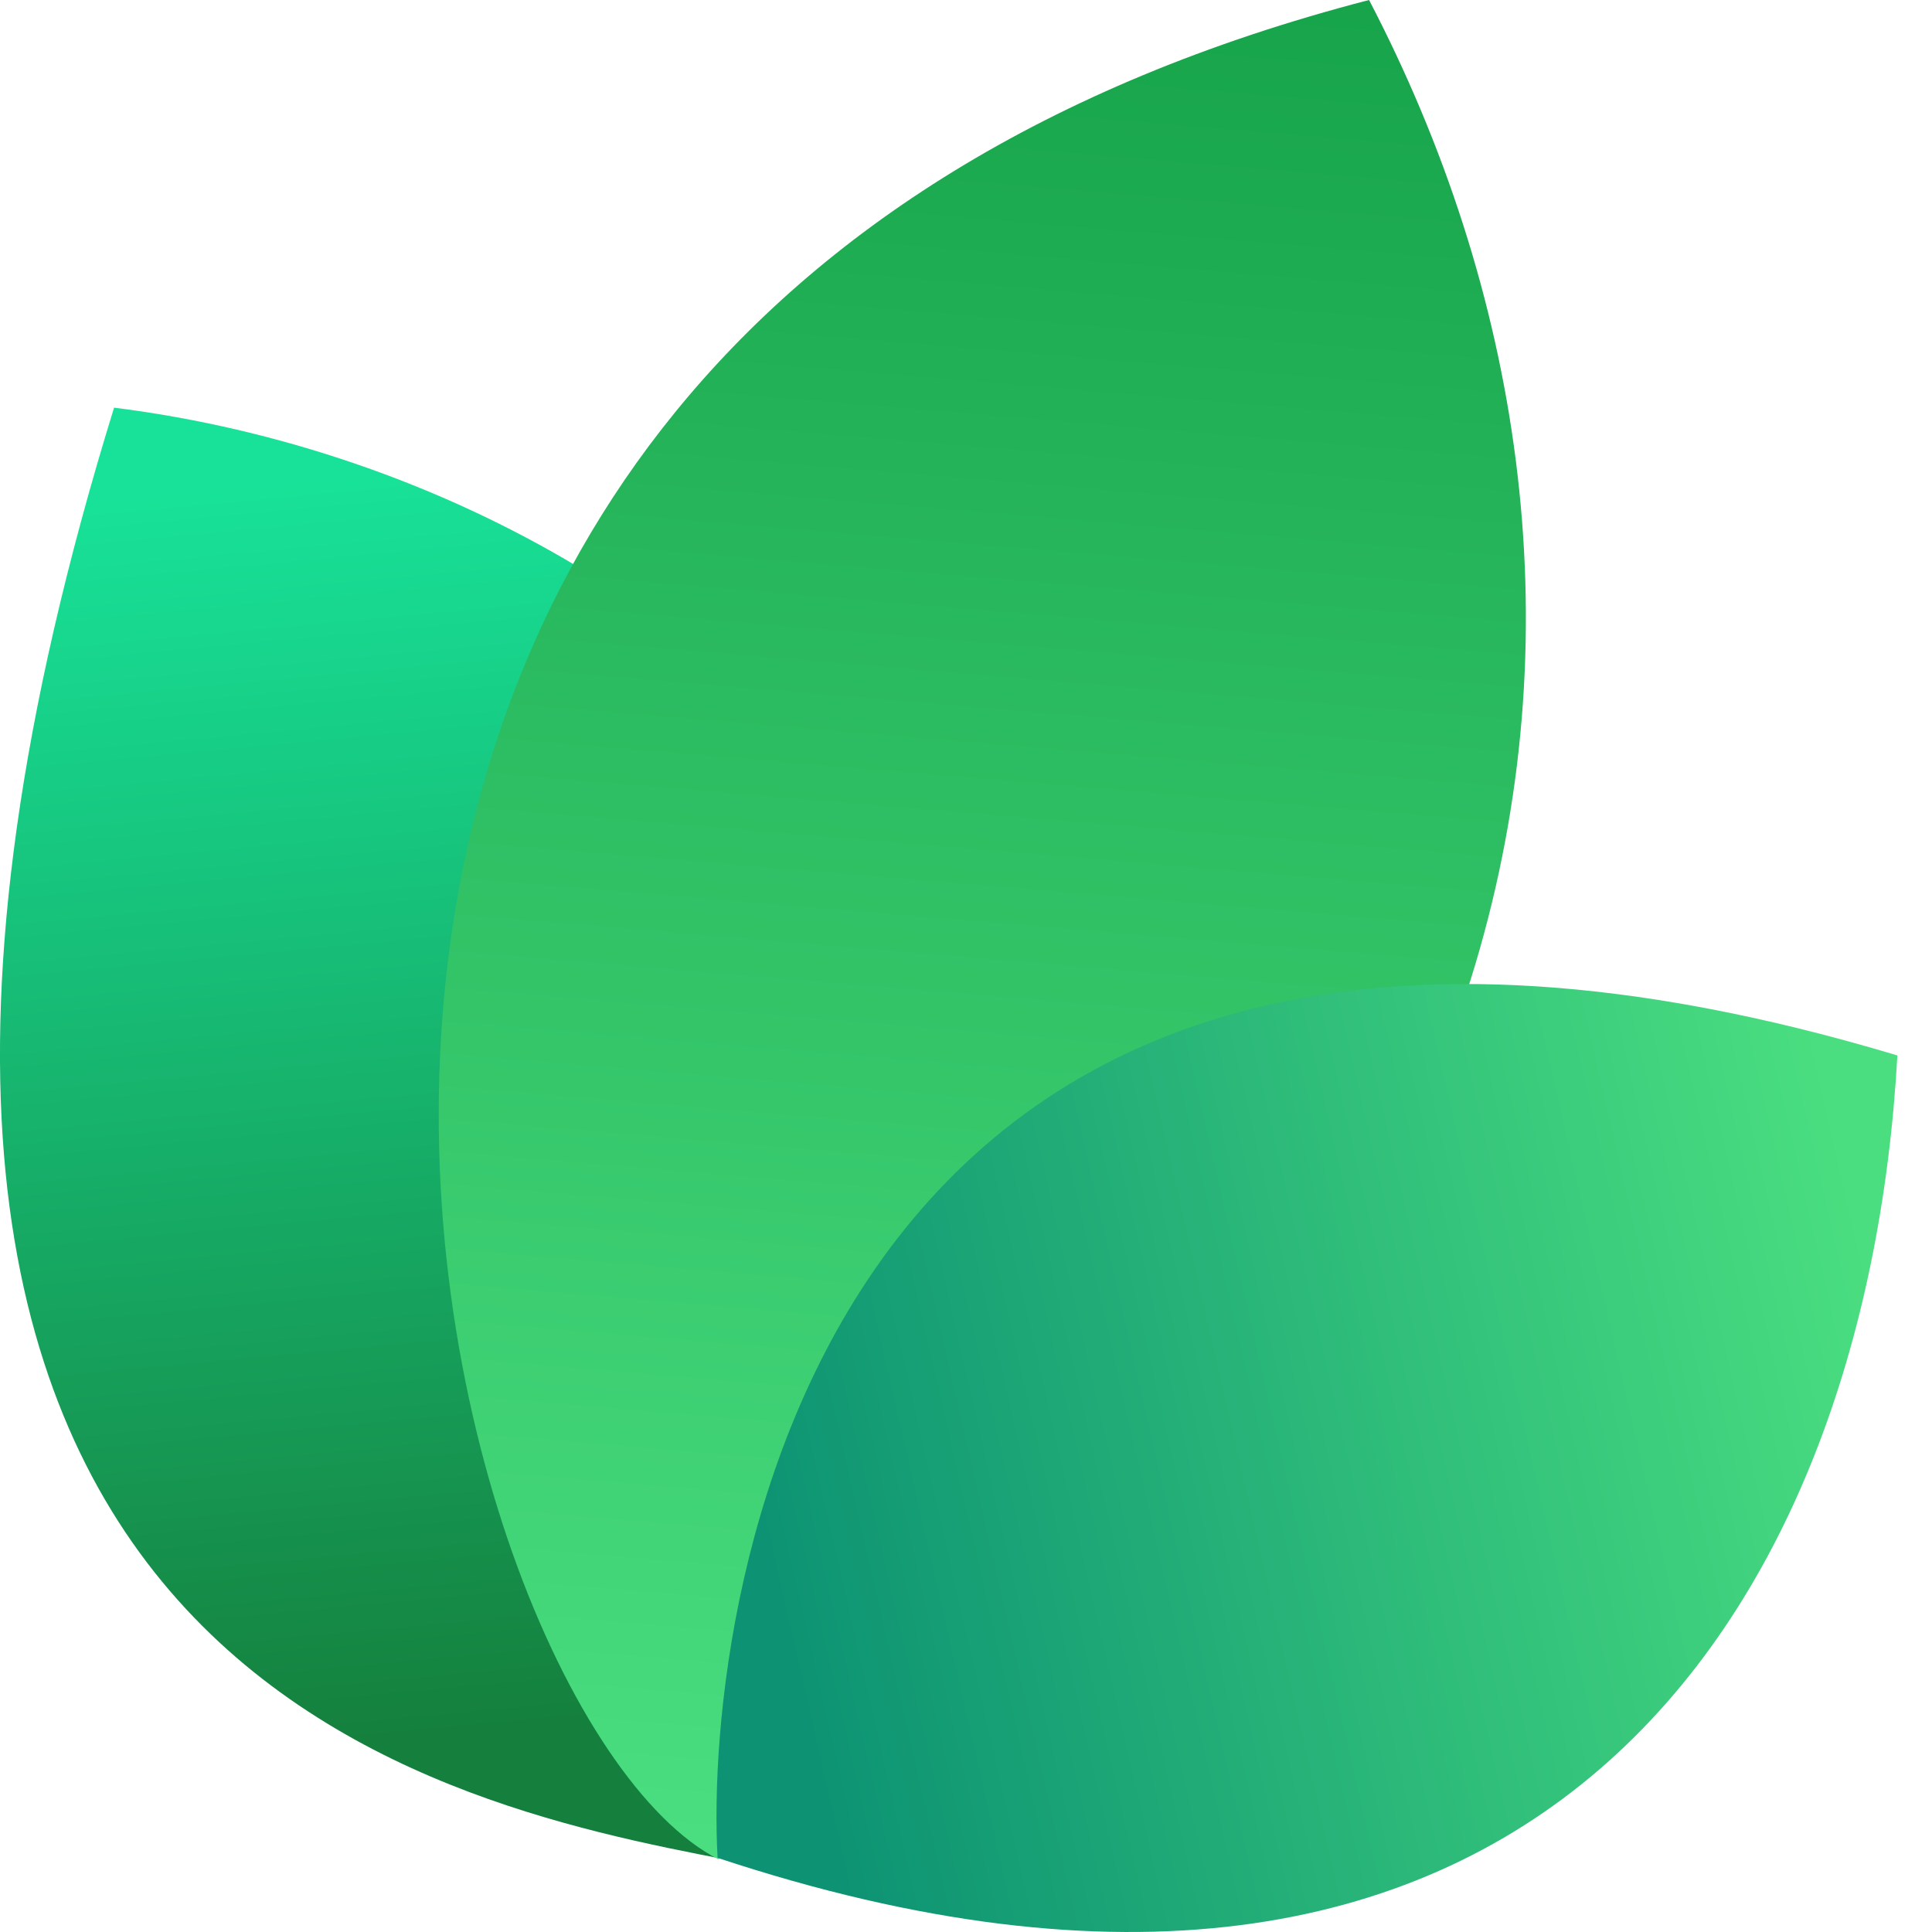
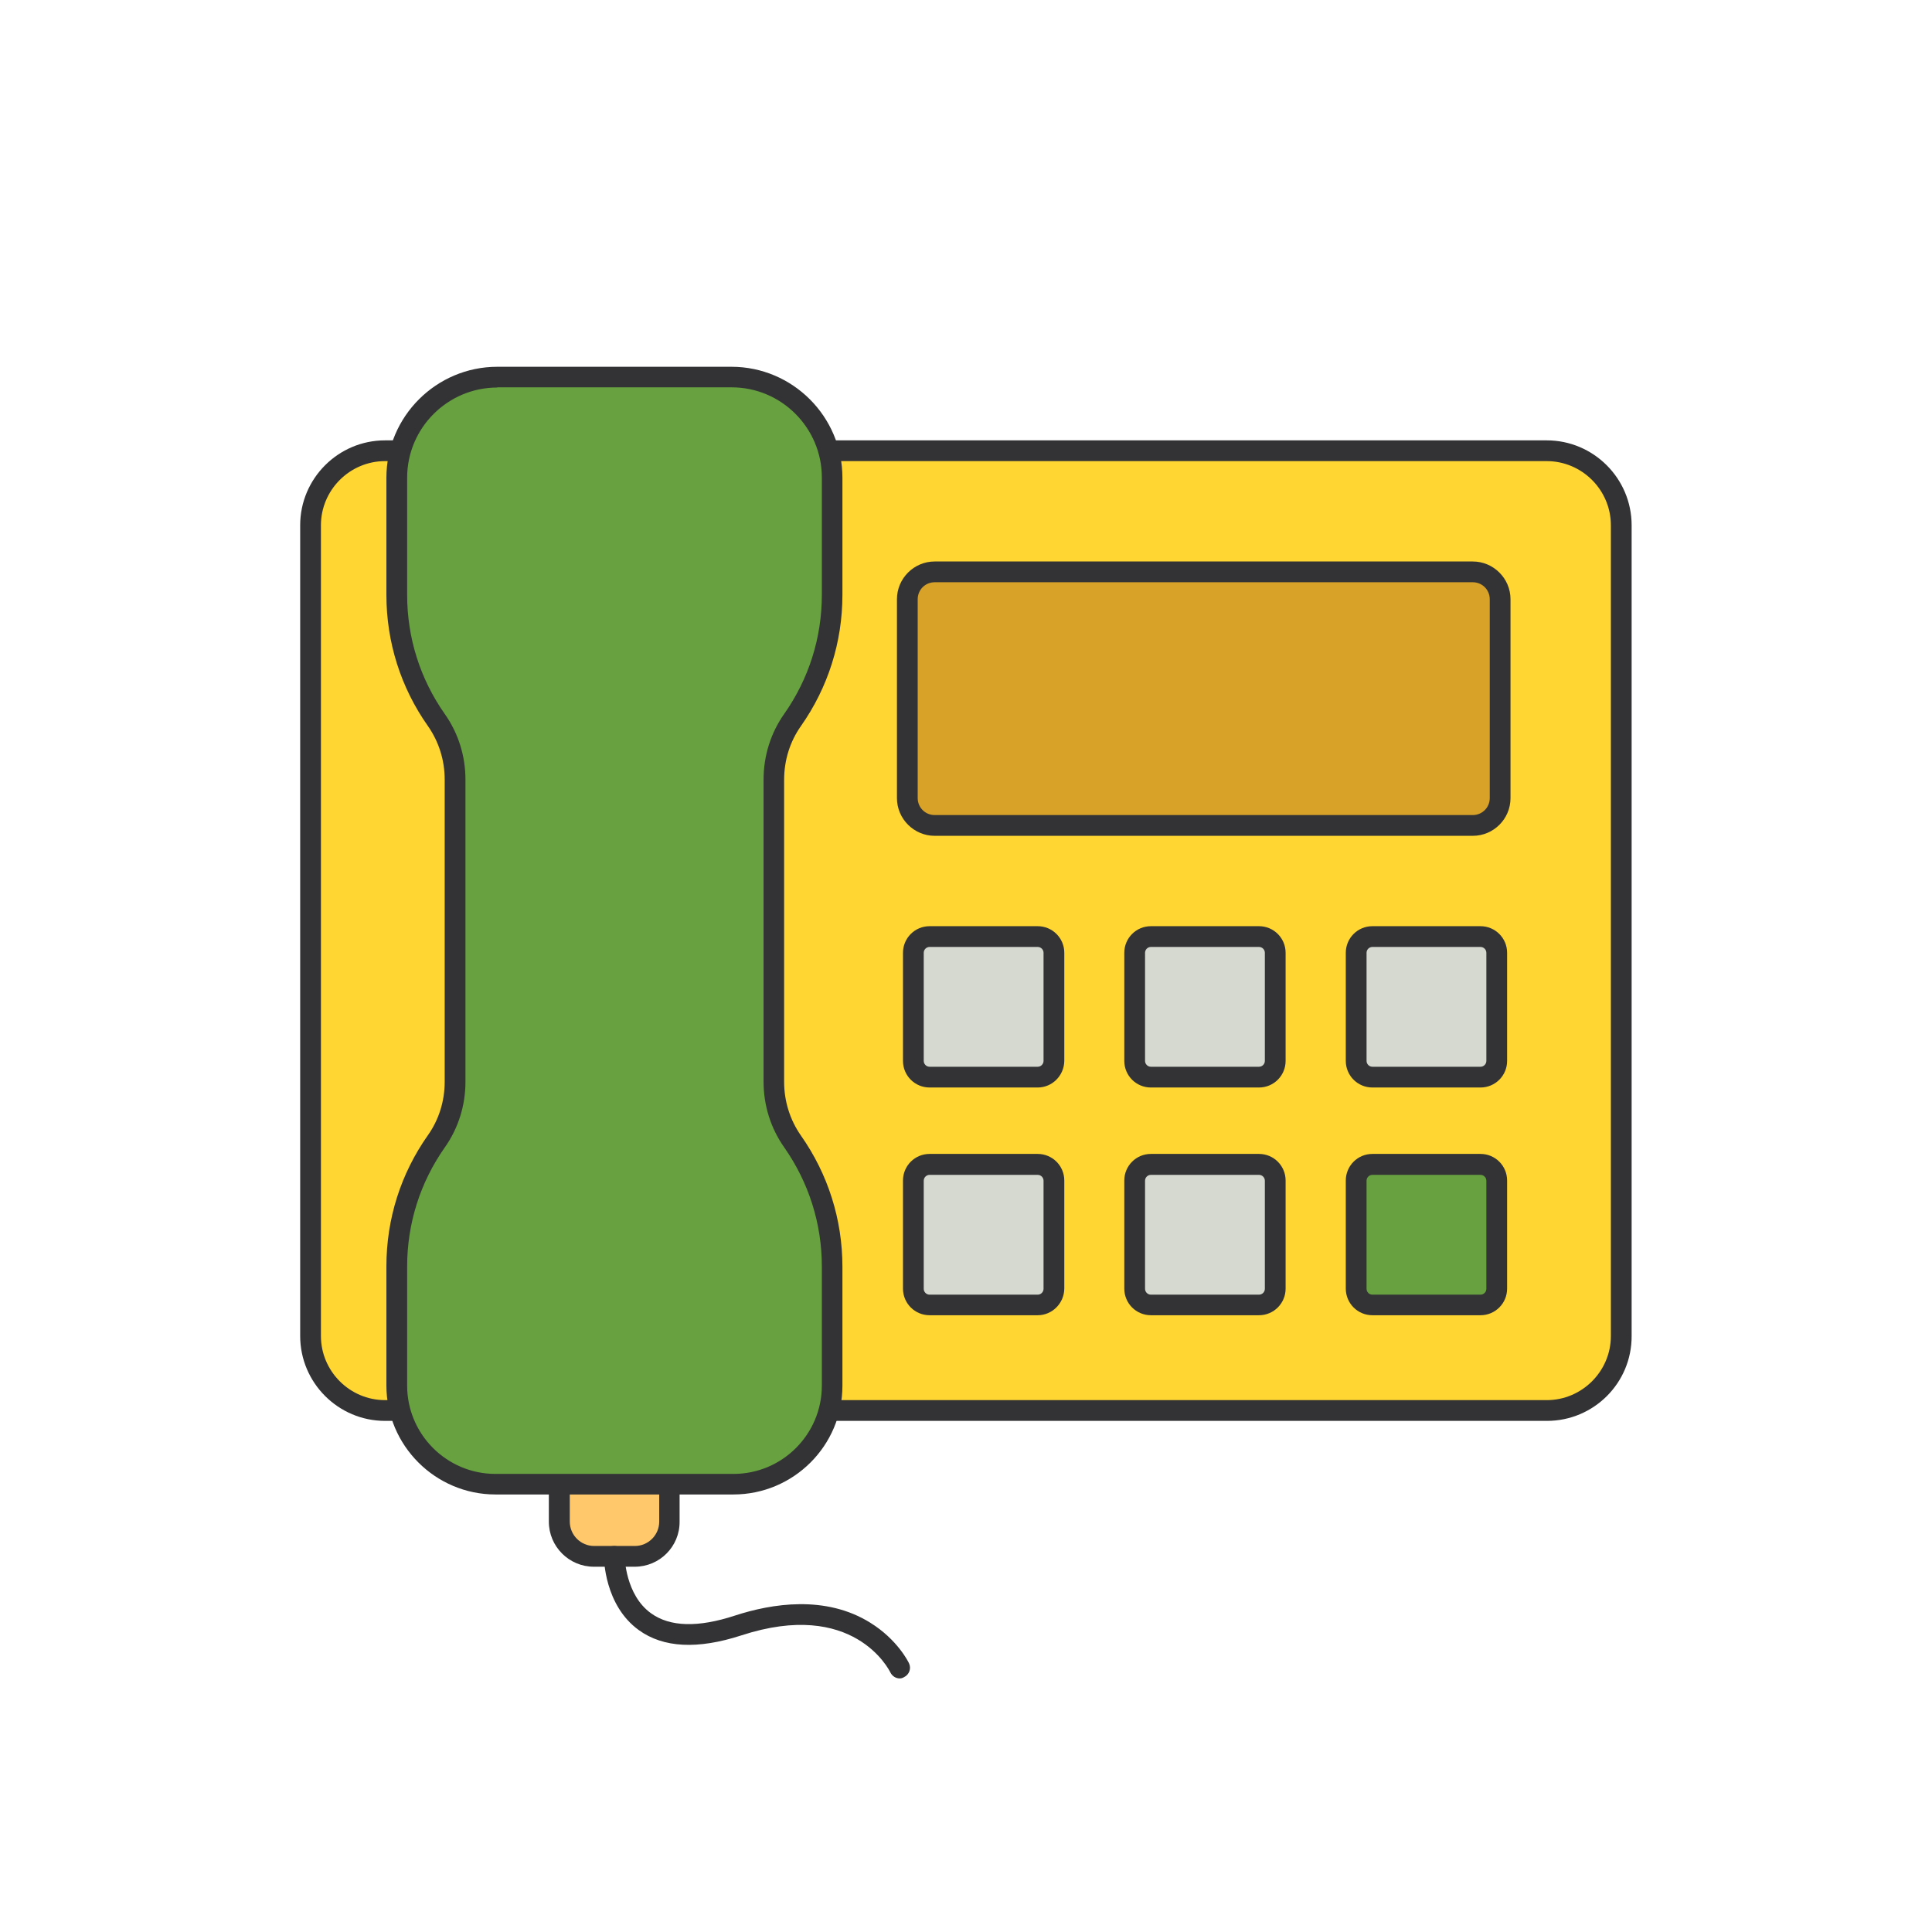
- <svg xmlns="http://www.w3.org/2000/svg" width="24" height="24" viewBox="0 0 24 24" fill="none">
-   <path d="M9.061 23.108C5.268 22.377 -3.391 20.627 1.417 5.064C9.634 6.099 16.973 14.064 9.061 23.108Z" fill="url(#paint0_linear_17557_2021)" />
-   <path d="M8.919 23.094C5.276 21.222 0.784 4.209 17.007 0C20.757 7.193 19.621 16.545 8.919 23.094Z" fill="url(#paint1_linear_17557_2021)" />
-   <path d="M8.914 23.079C8.735 19.882 10.159 9.085 23.57 13.111C23.181 20.123 18.984 26.418 8.914 23.079Z" fill="url(#paint2_linear_17557_2021)" />
-   <defs>
-     <linearGradient id="paint0_linear_17557_2021" x1="3.776" y1="5.916" x2="5.232" y2="21.559" gradientUnits="userSpaceOnUse">
-       <stop stop-color="#18E299" />
-       <stop offset="1" stop-color="#15803D" />
-     </linearGradient>
-     <linearGradient id="paint1_linear_17557_2021" x1="12.171" y1="-0.718" x2="10.19" y2="22.983" gradientUnits="userSpaceOnUse">
-       <stop stop-color="#16A34A" />
-       <stop offset="1" stop-color="#4ADE80" />
-     </linearGradient>
-     <linearGradient id="paint2_linear_17557_2021" x1="23.133" y1="15.353" x2="9.338" y2="18.52" gradientUnits="userSpaceOnUse">
-       <stop stop-color="#4ADE80" />
-       <stop offset="1" stop-color="#0D9373" />
-     </linearGradient>
-   </defs>
+ <svg xmlns="http://www.w3.org/2000/svg" width="800px" height="800px" viewBox="0 0 1024 1024" class="icon" version="1.1">
+   <path d="M819.9 747.6H204.1c-21.8 0-39.5-17.7-39.5-39.5V278.4c0-21.8 17.7-39.5 39.5-39.5h615.7c21.8 0 39.5 17.7 39.5 39.5v429.7c0.1 21.9-17.6 39.5-39.4 39.5z" fill="#FFD632" />
+   <path d="M819.9 753.1H204.1c-24.8 0-45-20.2-45-45V278.4c0-24.8 20.2-45 45-45h615.7c24.8 0 45 20.2 45 45v429.7c0.1 24.9-20.1 45-44.9 45zM204.1 244.4c-18.7 0-34 15.3-34 34v429.7c0 18.7 15.3 34 34 34h615.7c18.7 0 34-15.3 34-34V278.4c0-18.7-15.3-34-34-34H204.1z" fill="#333336" />
+   <path d="M296.5 766.6h58.3v39.9c0 10.1-8.2 18.4-18.4 18.4h-21.6c-10.1 0-18.4-8.2-18.4-18.4v-39.9z" fill="#FFC86B" />
+   <path d="M336.4 830.4h-21.6c-13.2 0-23.9-10.7-23.9-23.9v-45.4h69.3v45.4c0.1 13.2-10.6 23.9-23.8 23.9zM302 772.1v34.4c0 7.1 5.8 12.9 12.9 12.9h21.6c7.1 0 12.9-5.8 12.9-12.9v-34.4H302z" fill="#333336" />
+   <path d="M441 315.3v-62.1c0-29.4-23.9-53.3-53.3-53.3H263.6c-29.4 0-53.3 23.9-53.3 53.3v62.1c0 24.7 7.8 47.6 21 66.4 6.5 9.2 9.9 20.3 9.9 31.5v160.2c0 11.3-3.4 22.3-9.9 31.5-13.2 18.8-21 41.7-21 66.4v63.1c0 28.9 23.4 52.3 52.3 52.3h126.2c28.9 0 52.3-23.4 52.3-52.3v-63.1c0-24.7-7.7-47.5-20.9-66.2-6.5-9.3-10-20.4-10-31.8v-160c0-11.4 3.4-22.5 10-31.8 13-18.8 20.8-41.6 20.8-66.2z" fill="#68A240" />
+   <path d="M388.7 792.1H262.6c-31.8 0-57.8-25.9-57.8-57.8v-63.1c0-25.1 7.6-49.1 22-69.5 5.8-8.2 8.9-18 8.9-28.4V413.2c0-10.3-3.1-20.1-8.9-28.4-14.4-20.4-22-44.5-22-69.5v-62.1c0-32.4 26.4-58.8 58.8-58.8h124.1c32.4 0 58.8 26.4 58.8 58.8v62.1c0 25-7.6 49-21.9 69.4-5.9 8.3-9 18.2-9 28.7v159.9c0 10.4 3.1 20.3 9 28.7 14.3 20.4 21.9 44.4 21.9 69.4v63.1c0 31.7-25.9 57.6-57.8 57.6zM263.6 205.4c-26.3 0-47.8 21.4-47.8 47.8v62.1c0 22.8 6.9 44.6 20 63.2 7.1 10.1 10.9 22.1 10.9 34.7v160.2c0 12.6-3.8 24.6-10.9 34.7-13.1 18.6-20 40.4-20 63.2v63.1c0 25.8 21 46.8 46.8 46.8h126.2c25.8 0 46.8-21 46.8-46.8v-63.1c0-22.7-6.9-44.5-19.9-63.1-7.2-10.2-11-22.3-11-35V413.3c0-12.7 3.8-24.8 11-35 13-18.5 19.9-40.3 19.9-63.1v-62.1c0-26.3-21.4-47.8-47.8-47.8H263.6z" fill="#333336" />
+   <path d="M780.6 437.5H495.4c-8 0-14.5-6.5-14.5-14.5V317.6c0-8 6.5-14.5 14.5-14.5h285.2c8 0 14.5 6.5 14.5 14.5V423c0 8-6.5 14.5-14.5 14.5z" fill="#D8A128" />
+   <path d="M780.6 443H495.4c-11 0-20-9-20-20V317.6c0-11 9-20 20-20h285.2c11 0 20 9 20 20V423c0 11-8.9 20-20 20zM495.4 308.6c-5 0-9 4-9 9V423c0 5 4 9 9 9h285.2c5 0 9-4 9-9V317.6c0-5-4-9-9-9H495.4zM476.9 889.6c-2.1 0-4-1.2-5-3.2-0.8-1.6-19.7-39-79-19.6-23.1 7.5-41.3 6.6-54.3-2.8-18.3-13.2-18.5-38-18.5-39.1 0-3 2.5-5.5 5.5-5.5s5.5 2.5 5.5 5.5c0 0.3 0.3 20.4 14 30.2 10 7.2 24.9 7.6 44.4 1.2 19.6-6.4 48.1-11 71.8 3.8 14.5 9 20.3 21 20.5 21.5 1.3 2.7 0.1 6-2.6 7.3-0.8 0.5-1.6 0.7-2.3 0.7z m-145.7-64.7z" fill="#333336" />
+   <path d="M550 570.9h-57.3c-4.7 0-8.6-3.8-8.6-8.6V505c0-4.7 3.8-8.6 8.6-8.6H550c4.7 0 8.6 3.8 8.6 8.6v57.3c-0.1 4.7-3.9 8.6-8.6 8.6z" fill="#D5D9CF" />
+   <path d="M550 576.4h-57.3c-7.8 0-14.1-6.3-14.1-14.1V505c0-7.8 6.3-14.1 14.1-14.1H550c7.8 0 14.1 6.3 14.1 14.1v57.3c-0.1 7.8-6.4 14.1-14.1 14.1z m-57.3-74.5c-1.7 0-3.1 1.4-3.1 3.1v57.3c0 1.7 1.4 3.1 3.1 3.1H550c1.7 0 3.1-1.4 3.1-3.1V505c0-1.7-1.4-3.1-3.1-3.1h-57.3z" fill="#333336" />
+   <path d="M667.3 570.9H610c-4.7 0-8.6-3.8-8.6-8.6V505c0-4.7 3.8-8.6 8.6-8.6h57.3c4.7 0 8.6 3.8 8.6 8.6v57.3c0 4.7-3.8 8.6-8.6 8.6z" fill="#D5D9CF" />
+   <path d="M667.3 576.4H610c-7.8 0-14.1-6.3-14.1-14.1V505c0-7.8 6.3-14.1 14.1-14.1h57.3c7.8 0 14.1 6.3 14.1 14.1v57.3c0 7.8-6.3 14.1-14.1 14.1zM610 501.9c-1.7 0-3.1 1.4-3.1 3.1v57.3c0 1.7 1.4 3.1 3.1 3.1h57.3c1.7 0 3.1-1.4 3.1-3.1V505c0-1.7-1.4-3.1-3.1-3.1H610z" fill="#333336" />
+   <path d="M784.7 570.9h-57.3c-4.7 0-8.6-3.8-8.6-8.6V505c0-4.7 3.8-8.6 8.6-8.6h57.3c4.7 0 8.6 3.8 8.6 8.6v57.3c0 4.7-3.9 8.6-8.6 8.6z" fill="#D5D9CF" />
+   <path d="M784.7 576.4h-57.3c-7.8 0-14.1-6.3-14.1-14.1V505c0-7.8 6.3-14.1 14.1-14.1h57.3c7.8 0 14.1 6.3 14.1 14.1v57.3c0 7.8-6.3 14.1-14.1 14.1z m-57.3-74.5c-1.7 0-3.1 1.4-3.1 3.1v57.3c0 1.7 1.4 3.1 3.1 3.1h57.3c1.7 0 3.1-1.4 3.1-3.1V505c0-1.7-1.4-3.1-3.1-3.1h-57.3z" fill="#333336" />
+   <path d="M550 691.6h-57.3c-4.7 0-8.6-3.8-8.6-8.6v-57.3c0-4.7 3.8-8.6 8.6-8.6H550c4.7 0 8.6 3.8 8.6 8.6V683c-0.1 4.8-3.9 8.6-8.6 8.6z" fill="#D5D9CF" />
+   <path d="M550 697.1h-57.3c-7.8 0-14.1-6.3-14.1-14.1v-57.3c0-7.8 6.3-14.1 14.1-14.1H550c7.8 0 14.1 6.3 14.1 14.1V683c-0.1 7.8-6.4 14.1-14.1 14.1z m-57.3-74.4c-1.7 0-3.1 1.4-3.1 3.1v57.3c0 1.7 1.4 3.1 3.1 3.1H550c1.7 0 3.1-1.4 3.1-3.1v-57.3c0-1.7-1.4-3.1-3.1-3.1h-57.3z" fill="#333336" />
+   <path d="M667.3 691.6H610c-4.7 0-8.6-3.8-8.6-8.6v-57.3c0-4.7 3.8-8.6 8.6-8.6h57.3c4.7 0 8.6 3.8 8.6 8.6V683c0 4.8-3.8 8.6-8.6 8.6z" fill="#D5D9CF" />
+   <path d="M667.3 697.1H610c-7.8 0-14.1-6.3-14.1-14.1v-57.3c0-7.8 6.3-14.1 14.1-14.1h57.3c7.8 0 14.1 6.3 14.1 14.1V683c0 7.8-6.3 14.1-14.1 14.1zM610 622.7c-1.7 0-3.1 1.4-3.1 3.1v57.3c0 1.7 1.4 3.1 3.1 3.1h57.3c1.7 0 3.1-1.4 3.1-3.1v-57.3c0-1.7-1.4-3.1-3.1-3.1H610z" fill="#333336" />
+   <path d="M784.7 691.6h-57.3c-4.7 0-8.6-3.8-8.6-8.6v-57.3c0-4.7 3.8-8.6 8.6-8.6h57.3c4.7 0 8.6 3.8 8.6 8.6V683c0 4.8-3.9 8.6-8.6 8.6z" fill="#68A240" />
+   <path d="M784.7 697.1h-57.3c-7.8 0-14.1-6.3-14.1-14.1v-57.3c0-7.8 6.3-14.1 14.1-14.1h57.3c7.8 0 14.1 6.3 14.1 14.1V683c0 7.8-6.3 14.1-14.1 14.1z m-57.3-74.4c-1.7 0-3.1 1.4-3.1 3.1v57.3c0 1.7 1.4 3.1 3.1 3.1h57.3c1.7 0 3.1-1.4 3.1-3.1v-57.3c0-1.7-1.4-3.1-3.1-3.1h-57.3z" fill="#333336" />
</svg>
